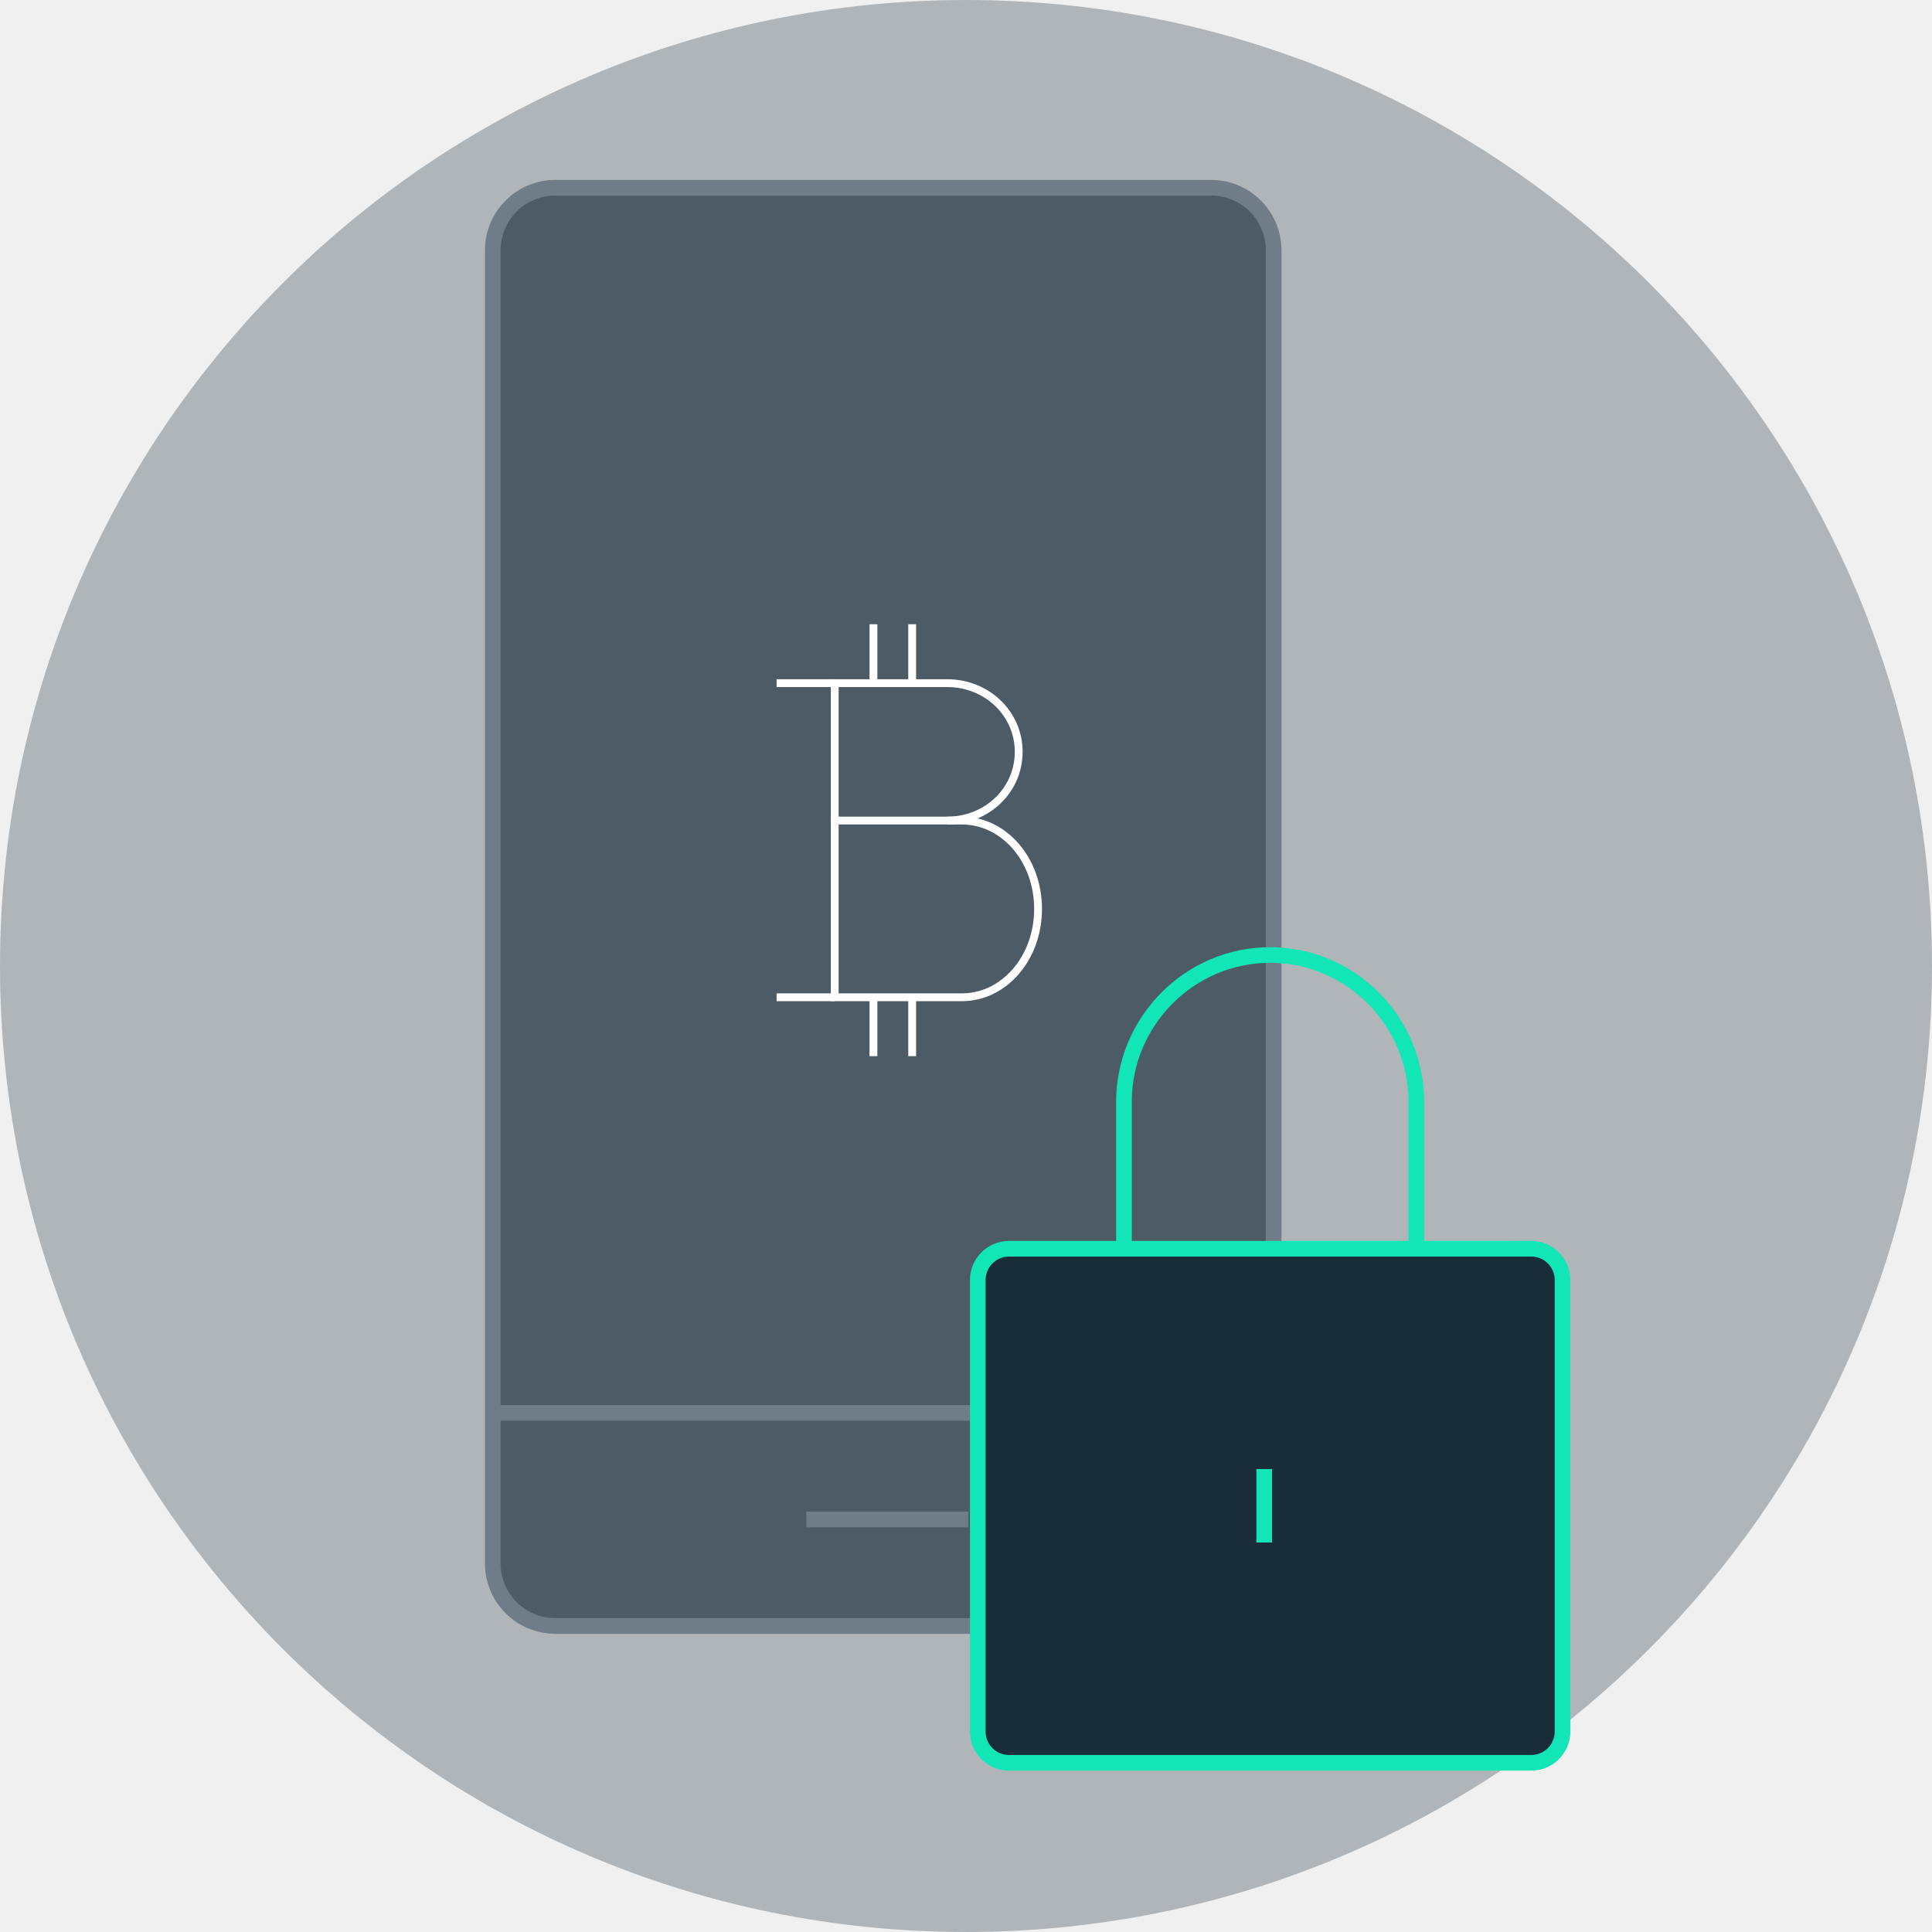
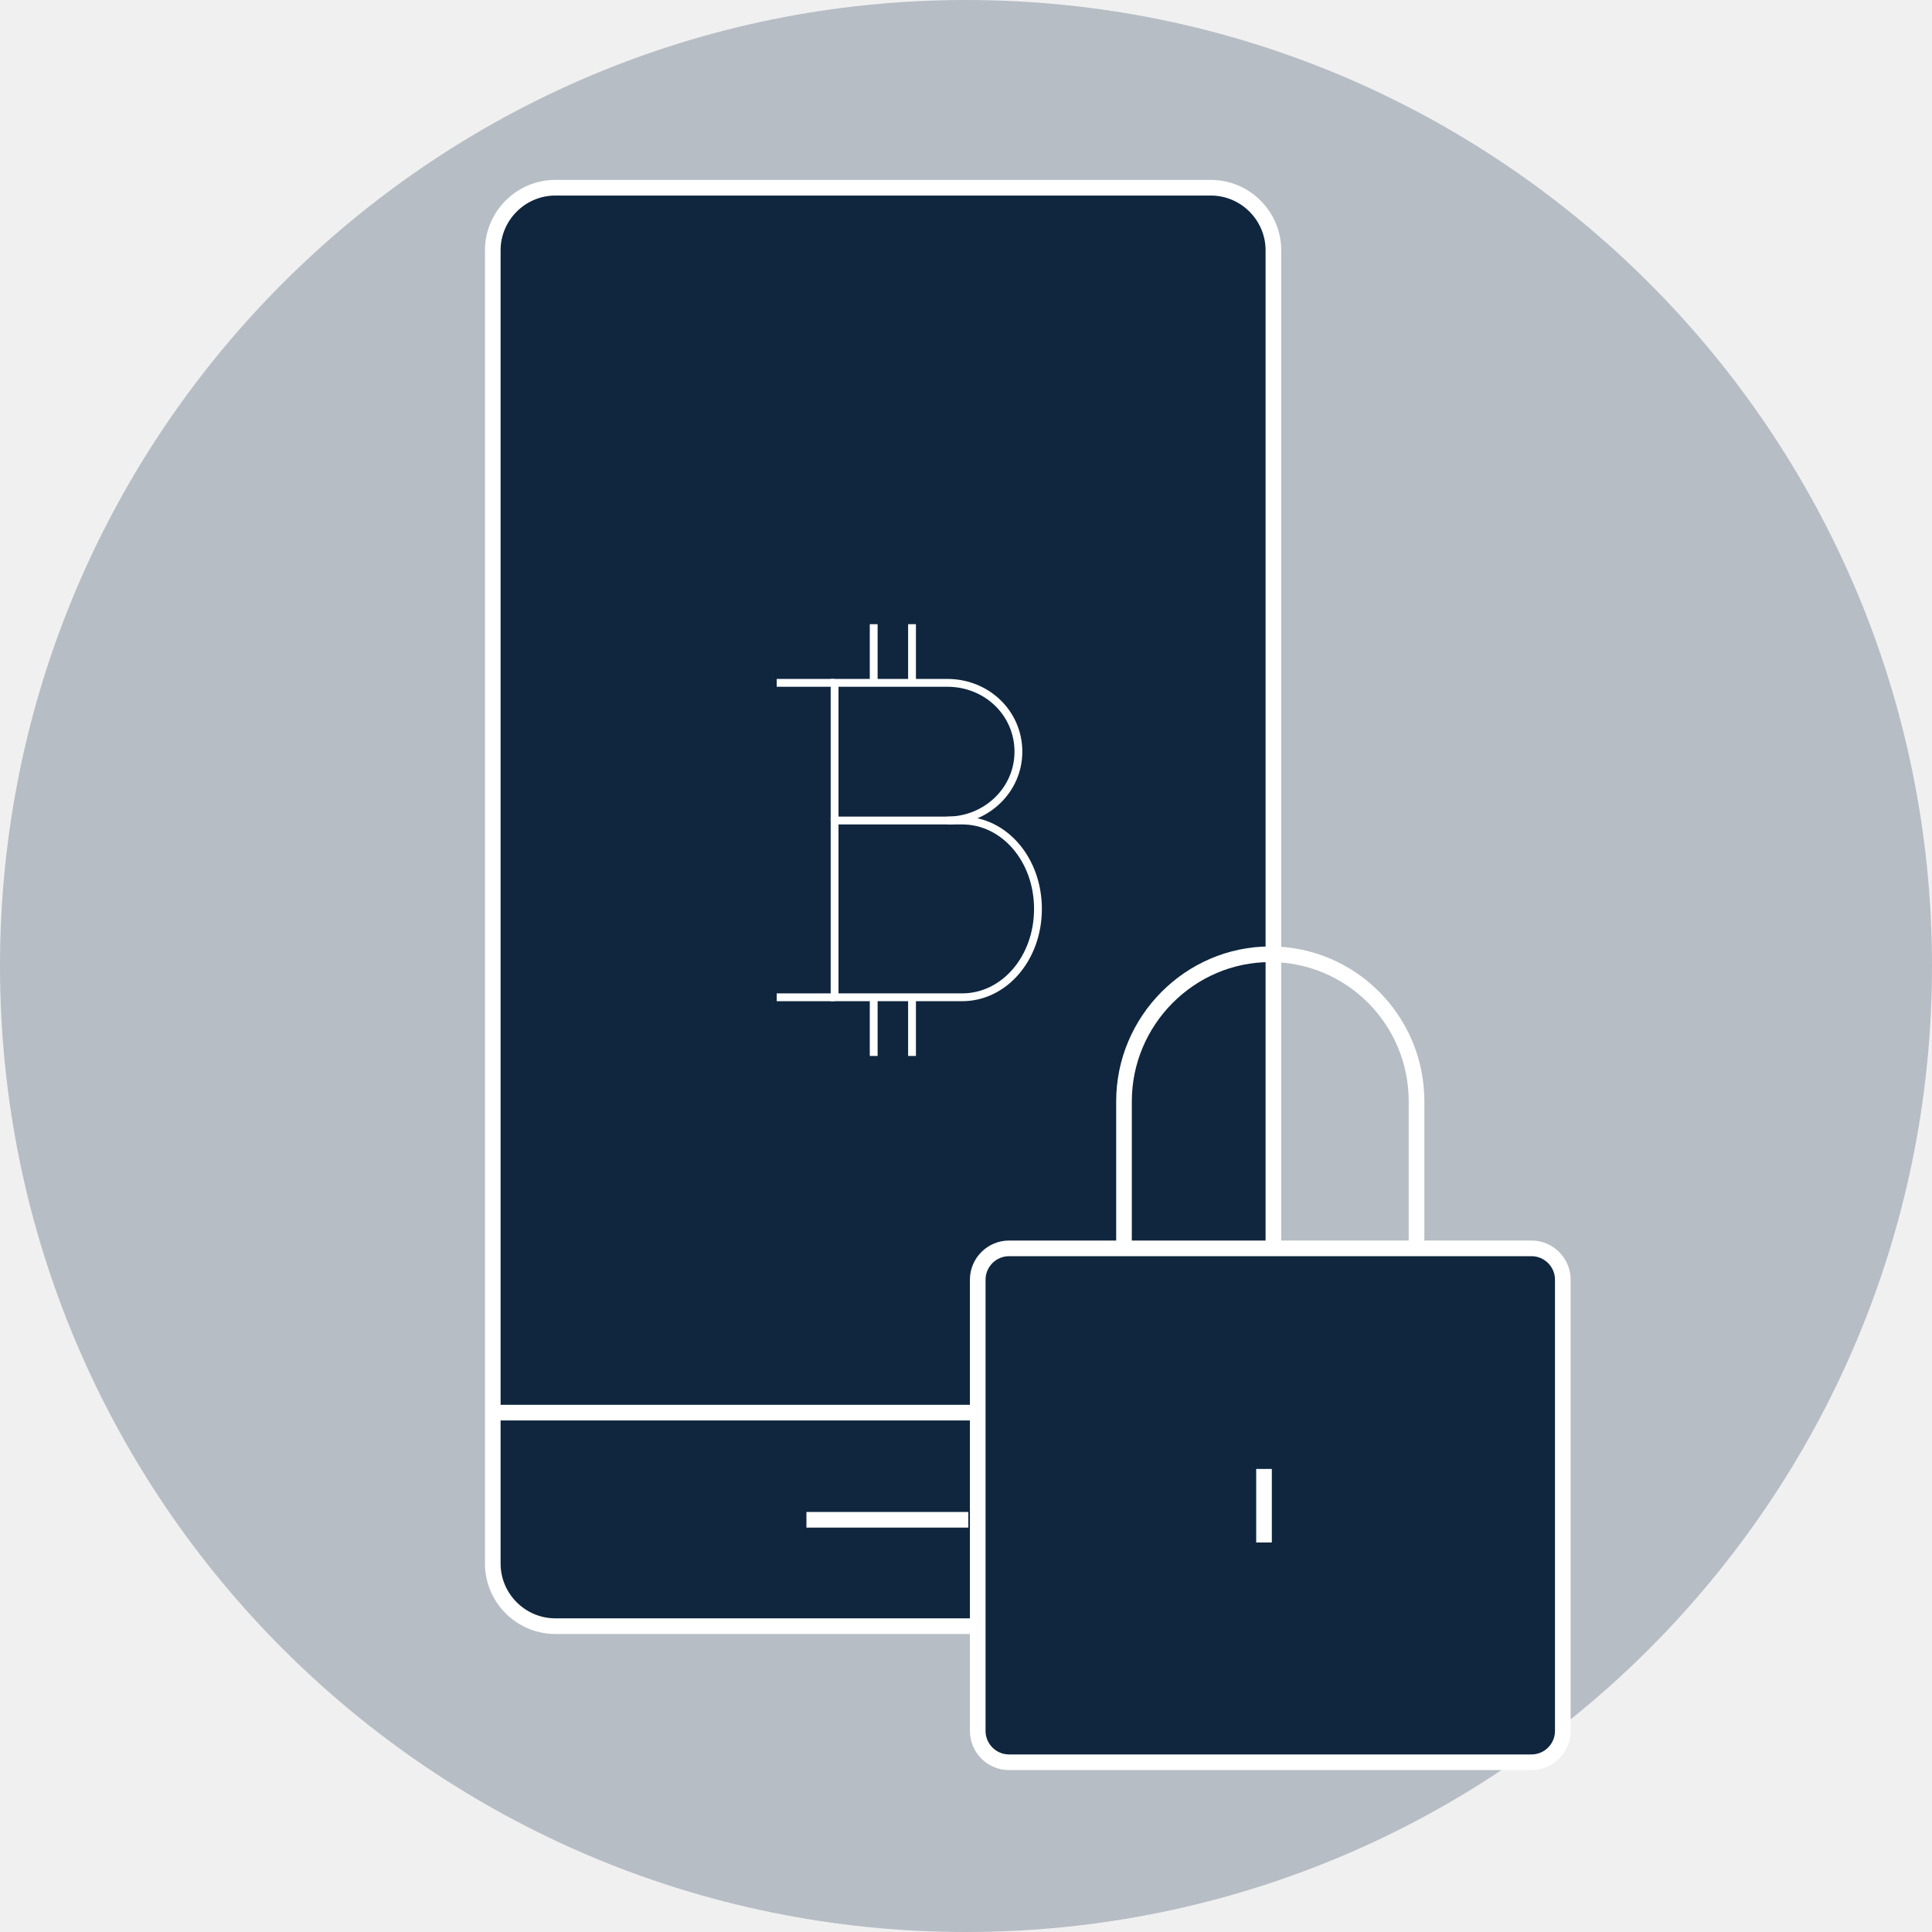
- <svg xmlns="http://www.w3.org/2000/svg" width="247px" height="247px" viewBox="0 0 247 247" version="1.1">
-   <defs>
-     <linearGradient x1="50%" y1="0%" x2="50%" y2="89.467%" id="linearGradient-1">
-       <stop stop-color="#192C3A" offset="0%" />
-       <stop stop-color="#192C3A" offset="100%" />
-     </linearGradient>
-   </defs>
-   <g id="Page-1" stroke="none" stroke-width="1" fill="none" fill-rule="evenodd">
-     <g id="tour-control">
-       <g id="Onboarding">
-         <g id="0.2.3---Tour-3">
-           <g id="bg-3">
-             <path d="M123.5,247 C191.707,247 247,191.707 247,123.5 C247,55.293 191.707,1.42108547e-14 123.5,1.42108547e-14 C55.293,1.42108547e-14 1.42108547e-14,55.293 1.42108547e-14,123.5 C1.42108547e-14,191.707 55.293,247 123.5,247 Z" id="Oval-2" fill="url(#linearGradient-1)" fill-rule="nonzero" opacity="0.3" />
-             <rect id="Combined-Shape" stroke="#707D89" stroke-width="2" fill-opacity="0.65" fill="#192C3A" fill-rule="nonzero" x="63" y="24" width="99.831" height="183.875" rx="8" />
-             <path d="M63.52,180.635 L162.311,180.635" id="Line" stroke="#707D89" stroke-width="2" stroke-linecap="square" />
-             <path d="M104.076,194.255 L122.795,194.255" id="Line" stroke="#707D89" stroke-width="2" stroke-linecap="square" />
-             <g id="Group-4" transform="translate(98, 79)" stroke="#FFFFFF">
-               <g id="top-up">
-                 <g id="shopping-48px-outline_bitcoin" transform="translate(0.666667, 0.180606)">
-                   <g id="Group" transform="translate(0.619048, 0.627502)">
-                     <path d="M12.381,0 L12.381,7.53" id="Shape" />
-                     <path d="M17.333,0 L17.333,7.53" id="Shape" />
-                     <path d="M12.381,47.69 L12.381,55.22" id="Shape" />
-                     <path d="M17.333,47.69 L17.333,55.22" id="Shape" />
-                     <path d="M0,47.69 L7.429,47.69" id="Shape-Copy" />
-                     <path d="M0,7.53 L7.429,7.53" id="Shape-Copy-2" />
-                     <path d="M7.429,25.1 L7.429,7.53 L21.804,7.53 C26.901,7.53 30.952,11.421 30.952,16.315 C30.952,21.21 26.901,25.1 21.804,25.1" id="Shape" />
-                     <path d="M7.429,47.69 L7.429,25.1 L23.679,25.1 C29.095,25.1 33.429,30.12 33.429,36.395 C33.429,42.67 29.095,47.69 23.679,47.69 L7.429,47.69 Z" id="Shape" />
-                   </g>
-                 </g>
-               </g>
-             </g>
-             <g id="Group-3" transform="translate(125, 122)" stroke="#12E5B6" stroke-width="2">
-               <rect id="Rectangle-path" fill="#192C3A" fill-rule="nonzero" x="0.005" y="37.648" width="74.76" height="65.721" rx="4" />
-               <path d="M18.695,37.648 L18.695,18.871 C18.695,8.543 27.106,0.093 37.385,0.093 L37.385,0.093 C47.665,0.093 56.076,8.543 56.076,18.871 L56.076,37.648" id="Shape" />
-               <path d="M36.63,65.815 L36.63,75.203" id="Shape" fill="#F9F9F9" fill-rule="nonzero" />
-             </g>
-           </g>
-         </g>
-       </g>
-     </g>
+ <svg xmlns="http://www.w3.org/2000/svg" version="1.1" id="Layer_1" x="0px" y="0px" viewBox="0 0 247 247" style="enable-background:new 0 0 247 247;" xml:space="preserve">
+   <style type="text/css">
+ 	.st0{fill:#B7BDC5;}
+ 	.st1{fill:#0F263E;}
+ 	.st2{fill:none;stroke:#FFFFFF;stroke-width:2;}
+ 	.st3{fill:none;stroke:#FFFFFF;stroke-width:2;stroke-linecap:square;}
+ 	.st4{fill:none;stroke:#FFFFFF;}
+ 	.st5{fill:#F9F9F9;}
+ </style>
+   <g>
+     <path class="st0" d="M123.5,0C55.3,0,0,55.3,0,123.5S55.3,247,123.5,247c68.2,0,123.5-55.3,123.5-123.5S191.7,0,123.5,0" />
+     <path class="st1" d="M71,24h83.8c4.4,0,8,3.6,8,8v167.9c0,4.4-3.6,8-8,8H71c-4.4,0-8-3.6-8-8V32C63,27.6,66.6,24,71,24z" />
+     <path class="st2" d="M71,24h83.8c4.4,0,8,3.6,8,8v167.9c0,4.4-3.6,8-8,8H71c-4.4,0-8-3.6-8-8V32C63,27.6,66.6,24,71,24z" />
+     <line class="st3" x1="63.5" y1="180.6" x2="162.3" y2="180.6" />
+     <line class="st3" x1="104.1" y1="194.3" x2="122.8" y2="194.3" />
+     <line class="st4" x1="111.7" y1="79.8" x2="111.7" y2="87.3" />
+     <line class="st4" x1="116.6" y1="79.8" x2="116.6" y2="87.3" />
+     <line class="st4" x1="111.7" y1="127.5" x2="111.7" y2="135" />
+     <line class="st4" x1="116.6" y1="127.5" x2="116.6" y2="135" />
+     <line class="st4" x1="99.3" y1="127.5" x2="106.7" y2="127.5" />
+     <line class="st4" x1="99.3" y1="87.3" x2="106.7" y2="87.3" />
+     <path class="st4" d="M106.7,104.9V87.3h14.4c5.1,0,9.1,3.9,9.1,8.8s-4.1,8.8-9.1,8.8" />
+     <path class="st4" d="M106.7,127.5v-22.6H123c5.4,0,9.7,5,9.7,11.3s-4.3,11.3-9.7,11.3H106.7z" />
+     <path class="st1" d="M129,159.6h66.8c2.2,0,4,1.8,4,4v57.7c0,2.2-1.8,4-4,4H129c-2.2,0-4-1.8-4-4v-57.7   C125,161.4,126.8,159.6,129,159.6z" />
+     <path class="st2" d="M129,159.6h66.8c2.2,0,4,1.8,4,4v57.7c0,2.2-1.8,4-4,4H129c-2.2,0-4-1.8-4-4v-57.7   C125,161.4,126.8,159.6,129,159.6z" />
+     <path class="st2" d="M143.7,159.6v-18.8c0-10.3,8.4-18.8,18.7-18.8s18.7,8.4,18.7,18.8v18.8" />
+     <line class="st5" x1="161.6" y1="187.8" x2="161.6" y2="197.2" />
+     <line class="st2" x1="161.6" y1="187.8" x2="161.6" y2="197.2" />
  </g>
</svg>
